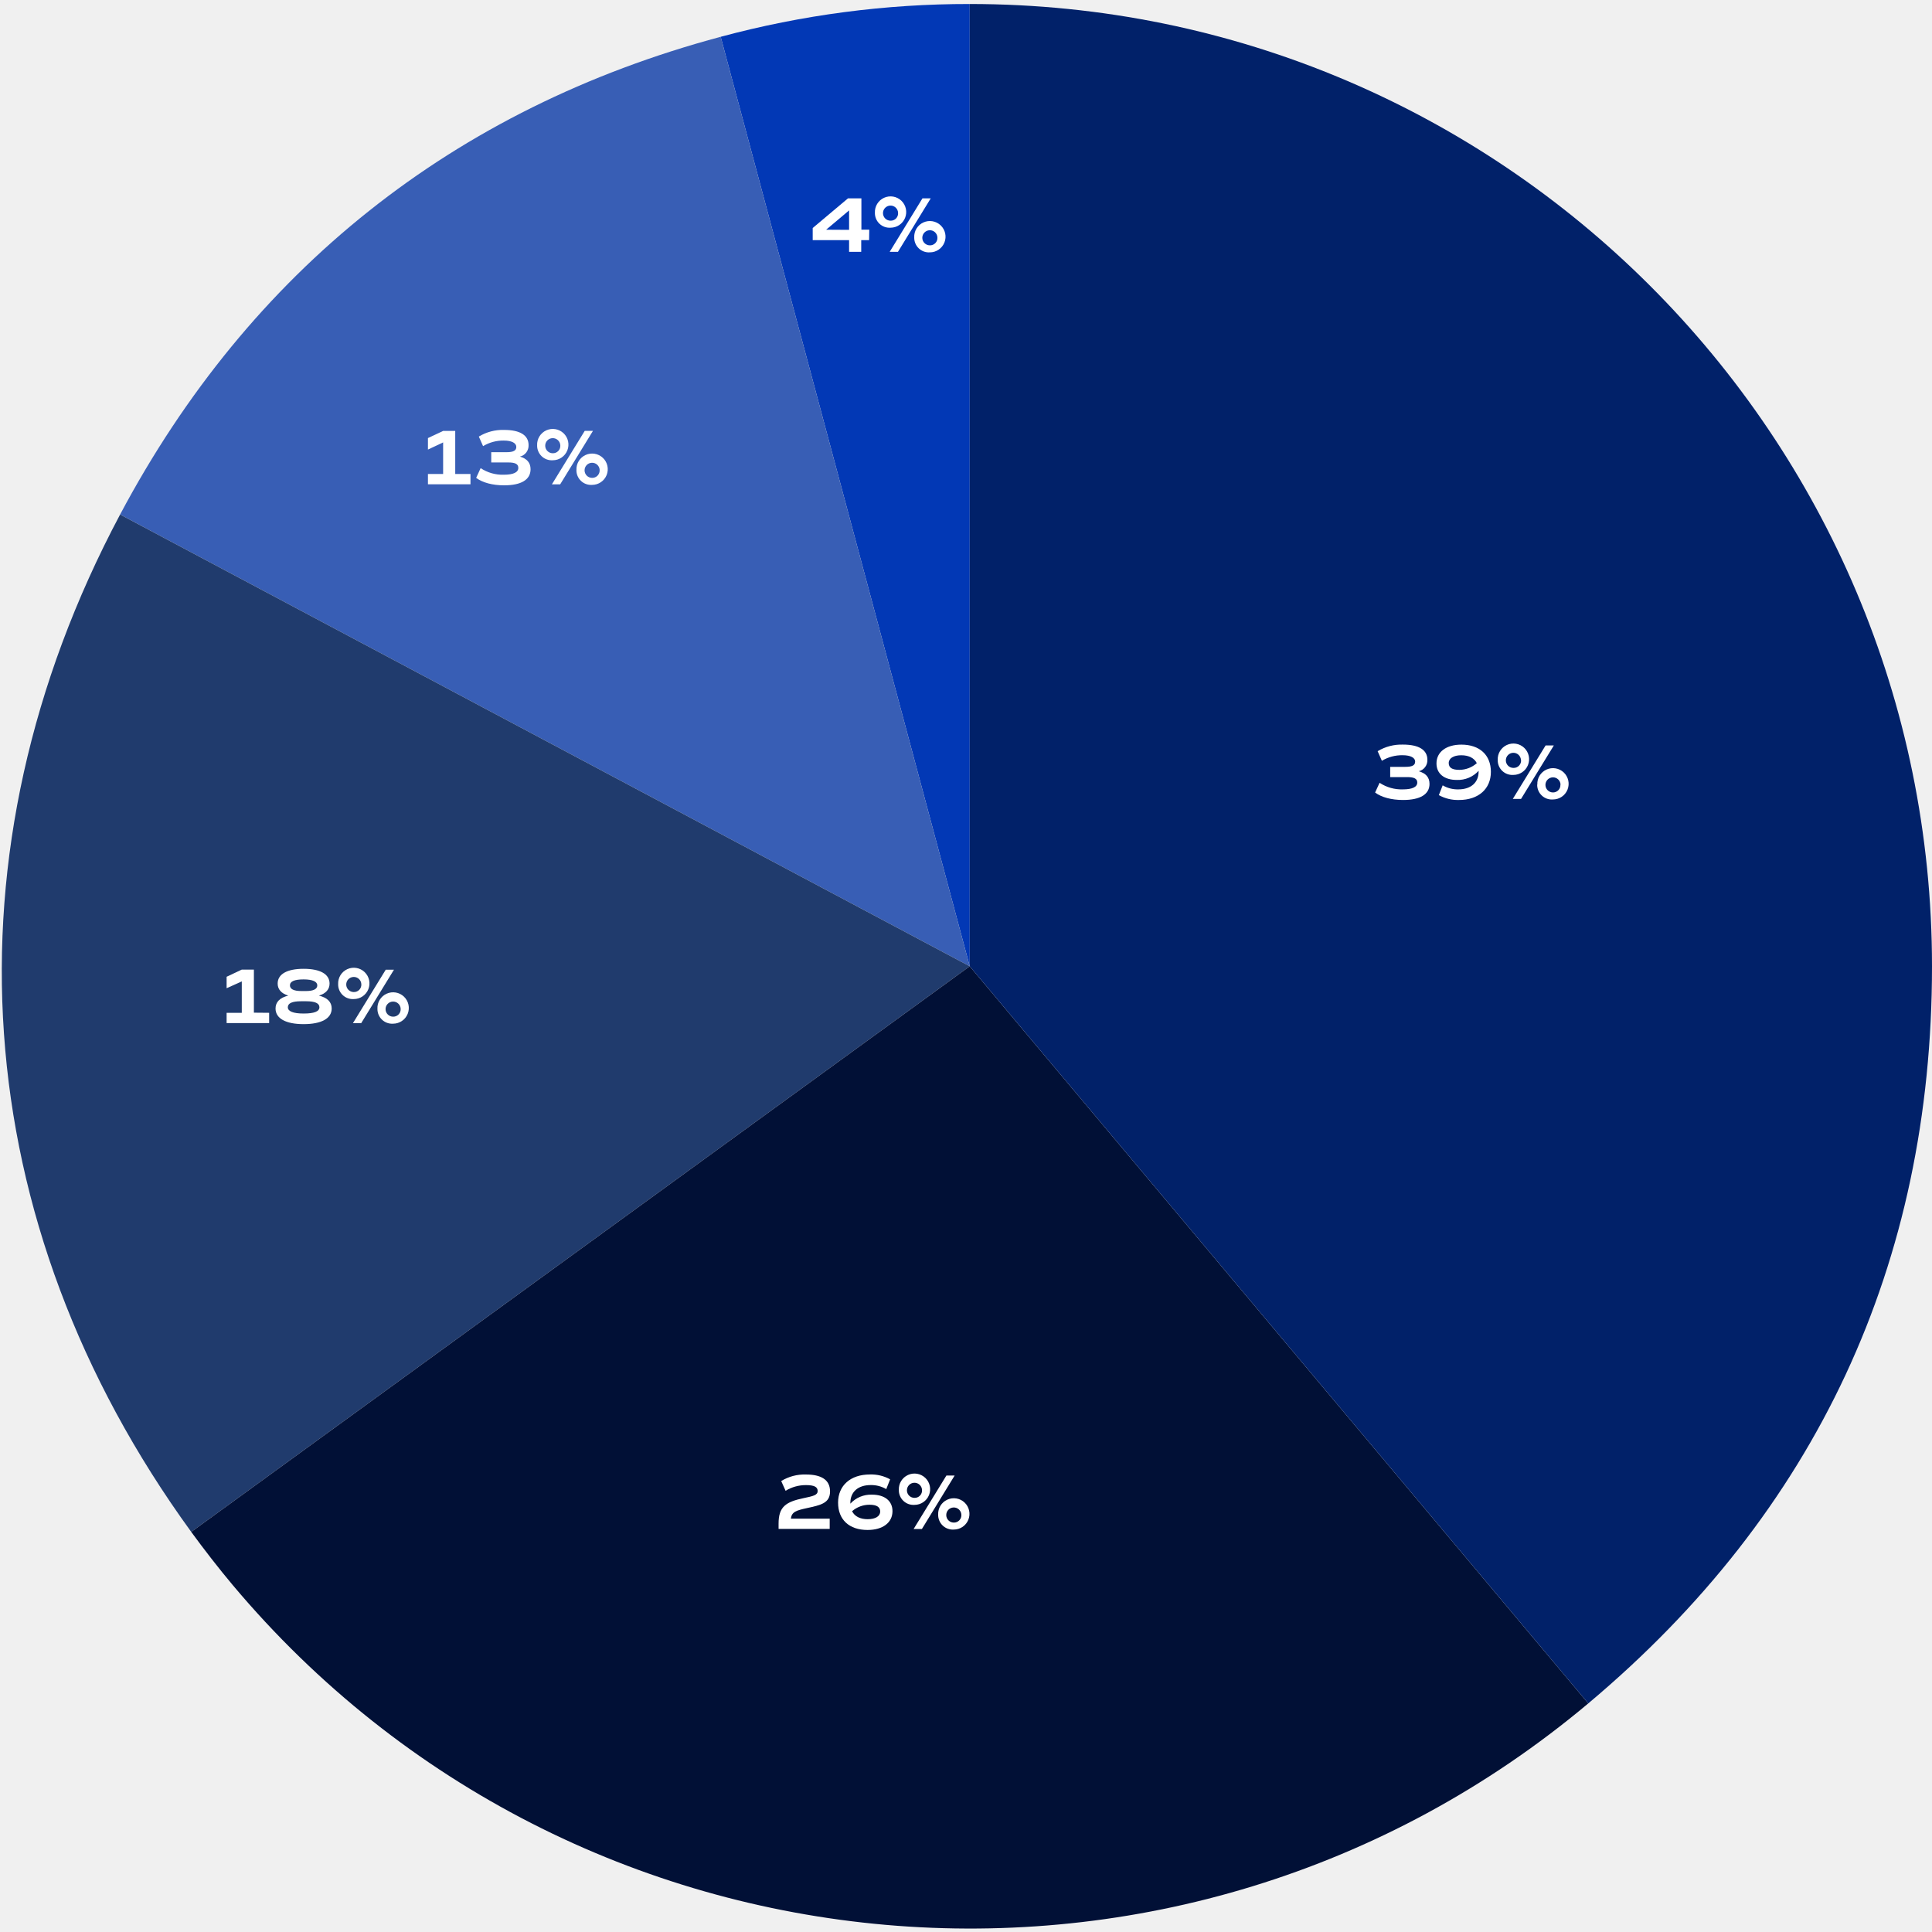
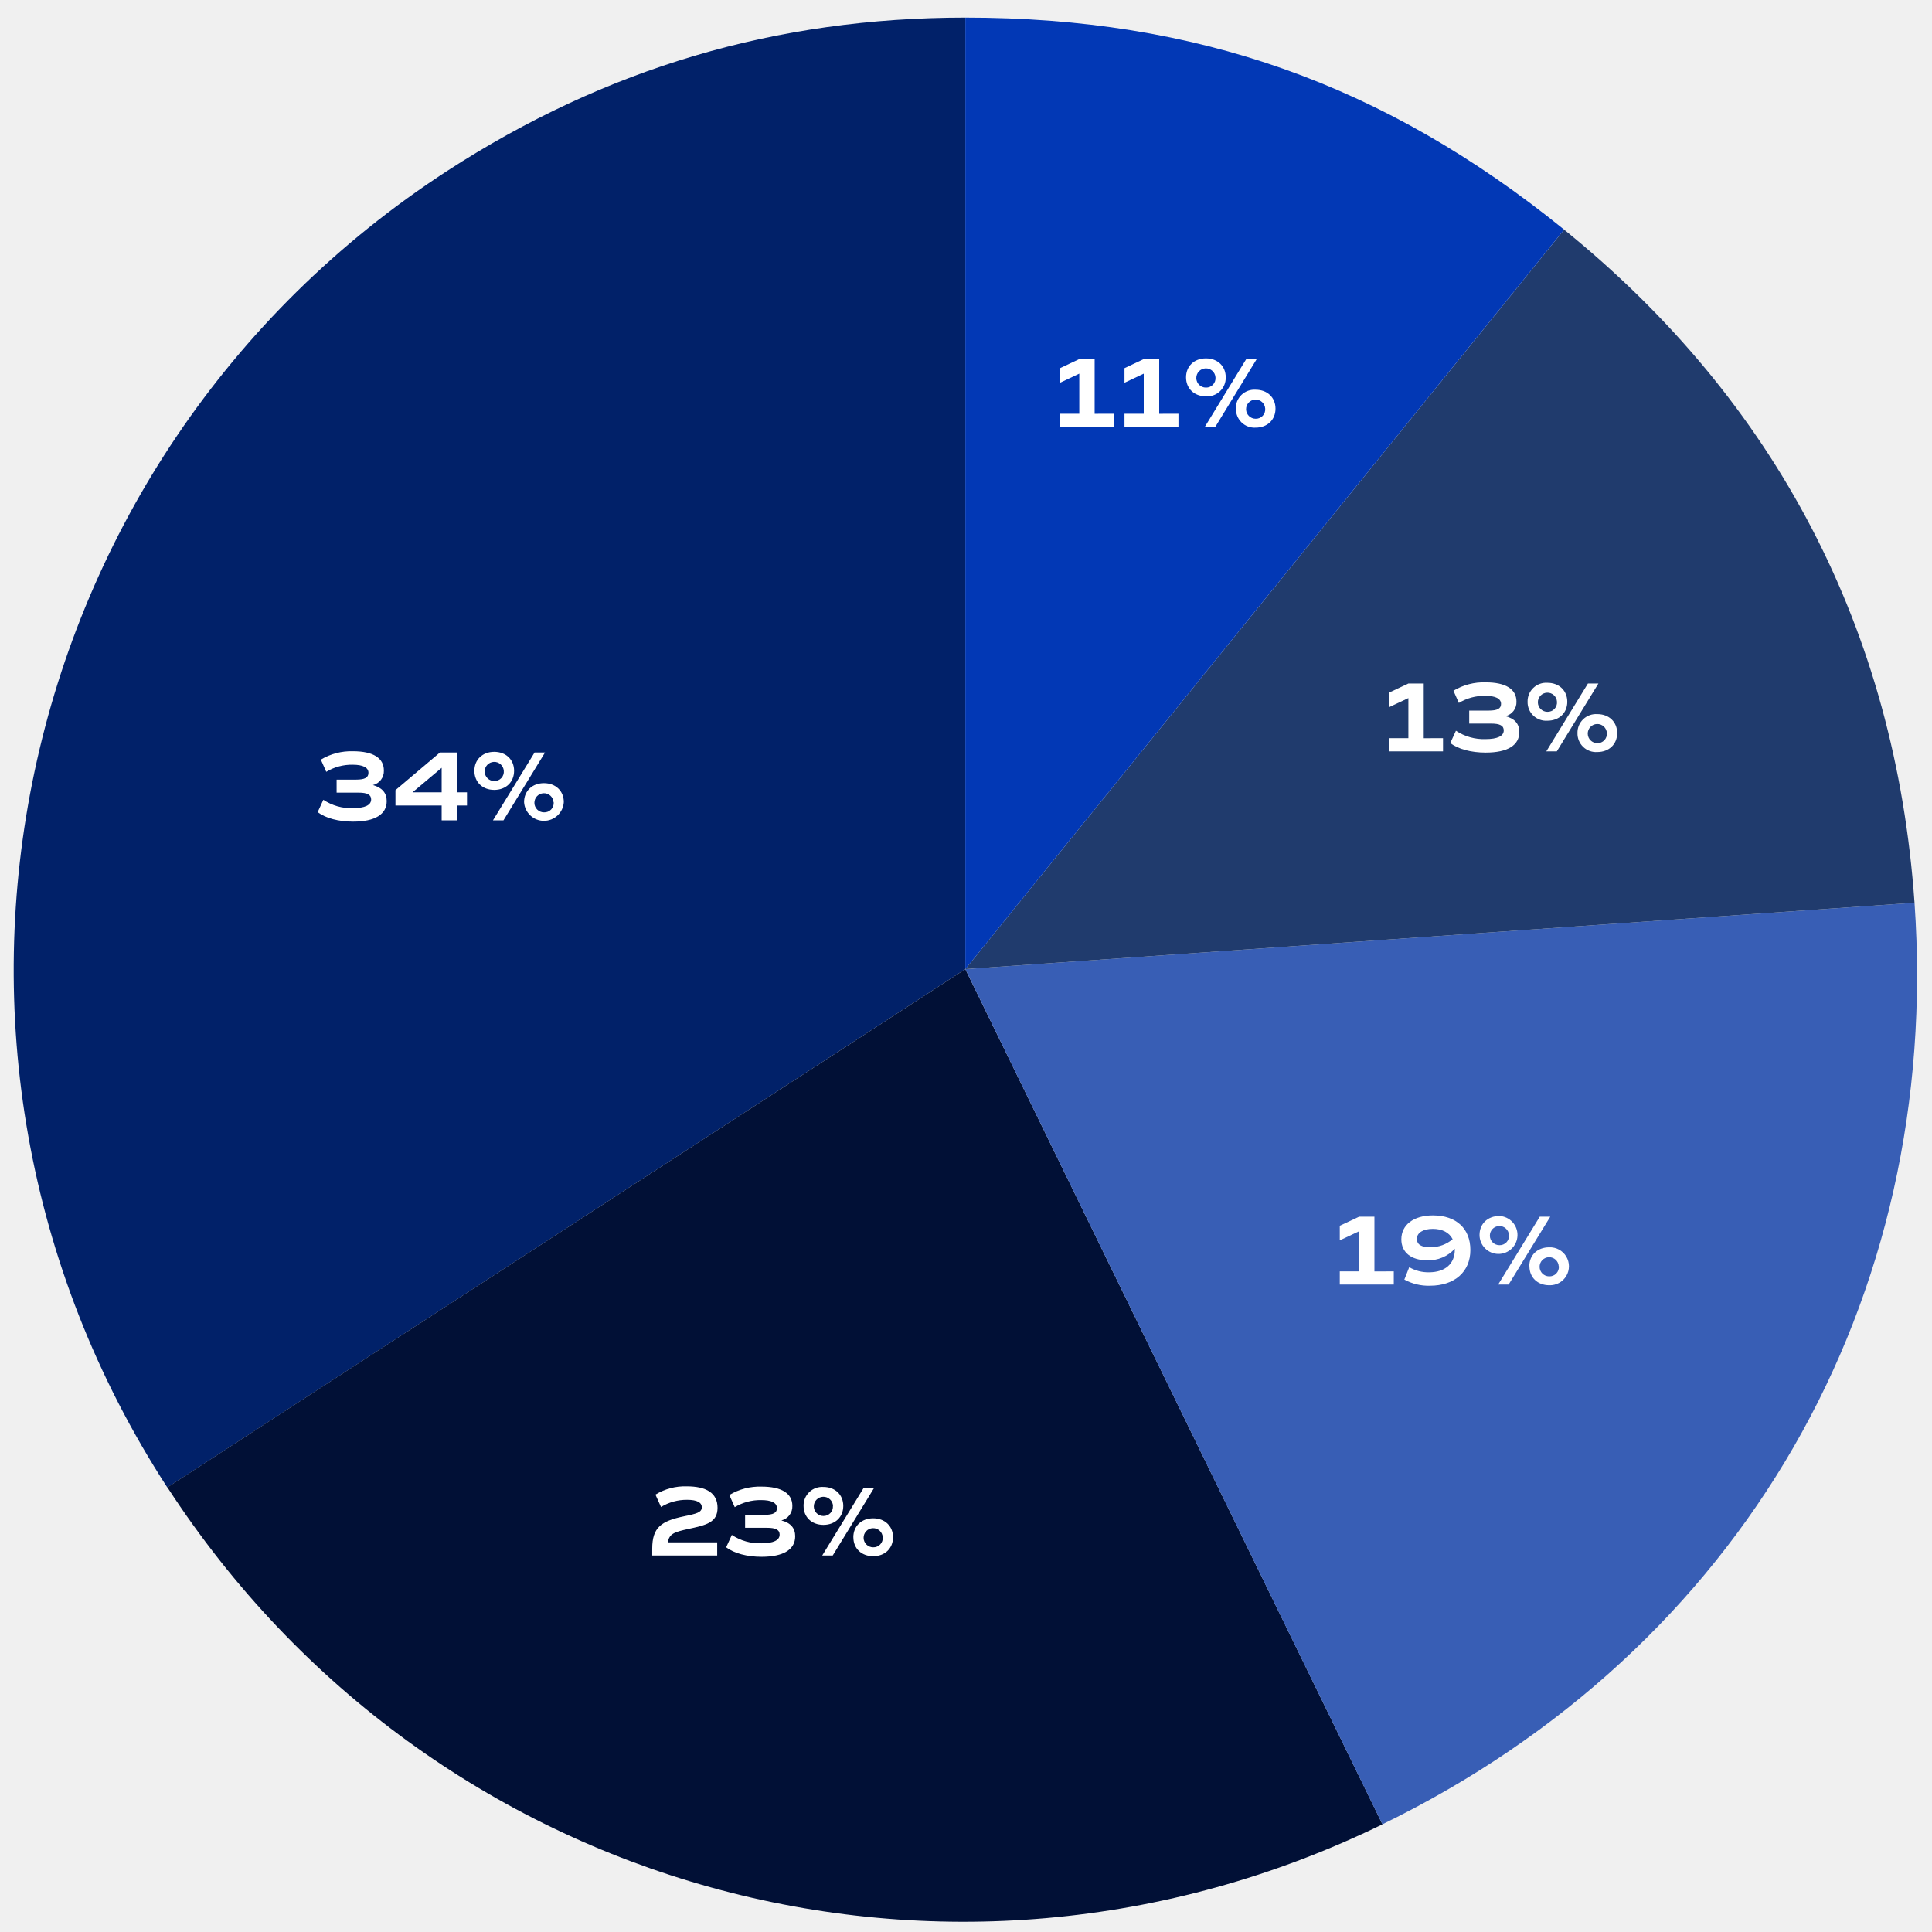
<svg xmlns="http://www.w3.org/2000/svg" id="Layer_1" data-name="Layer 1" viewBox="0 0 565 565">
  <defs>
-     <style>.cls-1{fill:#0238b5;}.cls-2{fill:#385eb5;}.cls-3{fill:#203b6d;}.cls-4{fill:#011036;}.cls-5{fill:#012169;}.cls-6{fill:#fff;}</style>
+     <style>.cls-1{fill:#012169;}.cls-2{fill:#011036;}.cls-3{fill:#385eb5;}.cls-4{fill:#203b6d;}.cls-5{fill:#0238b5;}.cls-6{fill:#fff;}</style>
  </defs>
-   <path class="cls-1" d="M283.59,282.58,210.76,10.76a278.6,278.6,0,0,1,72.83-9.59Z" />
-   <path class="cls-2" d="M283.59,282.58,35.12,150.47C73.07,79.11,132.7,31.68,210.76,10.76Z" />
-   <path class="cls-3" d="M283.59,282.58,55.93,448C-9.84,357.46-17.41,249.27,35.12,150.47Z" />
-   <path class="cls-4" d="M283.59,282.58,464.48,498.15C345.42,598.05,167.92,582.52,68,463.47,64,458.71,59.58,453,55.93,448Z" />
-   <path class="cls-5" d="M283.59,282.58V1.17C439,1.17,565,127.16,565,282.58c0,87-33.85,159.63-100.52,215.57Z" />
-   <path class="cls-6" d="M254.16,70.22h-2.3v3.43h-3.55V70.22H237.67V66.68L248,58h3.91v9.17h2.3Zm-5.85-3V61.53l-6.71,5.65Z" />
-   <path class="cls-6" d="M255.86,62.22a4.58,4.58,0,1,1,4.58,4.37A4.28,4.28,0,0,1,255.86,62.22Zm6.78,0a2.21,2.21,0,1,0-2.2,2.32A2.15,2.15,0,0,0,262.64,62.22ZM269.77,58h2.42L262.6,73.65h-2.42Zm-2.41,11.43a4.58,4.58,0,1,1,4.57,4.37A4.28,4.28,0,0,1,267.36,69.44Zm6.78,0a2.21,2.21,0,1,0-2.21,2.32A2.16,2.16,0,0,0,274.14,69.44Z" />
-   <path class="cls-6" d="M137.59,138.62v3H125.15v-3h4.44v-9.24l-4.44,2.09v-3.36l4.44-2.09h3.54v12.6Z" />
-   <path class="cls-6" d="M155.16,137.22c0,3.06-2.71,4.71-7.75,4.71-3.35,0-6.3-.78-8.16-2.18l1.31-2.85a11.52,11.52,0,0,0,6.81,1.93c2.73,0,4.21-.69,4.21-2,0-1.11-.88-1.59-2.92-1.59h-5v-3h4.48c2,0,2.85-.46,2.85-1.54s-1.24-1.86-3.65-1.86a11.37,11.37,0,0,0-6.07,1.63l-1.24-2.8a13.48,13.48,0,0,1,7.42-1.94c4.65,0,7.13,1.57,7.13,4.44a3.3,3.3,0,0,1-2.53,3.36C154.1,134.11,155.16,135.33,155.16,137.22Z" />
-   <path class="cls-6" d="M157.08,130.23a4.58,4.58,0,1,1,4.57,4.37A4.28,4.28,0,0,1,157.08,130.23Zm6.78,0a2.21,2.21,0,1,0-2.21,2.32A2.16,2.16,0,0,0,163.86,130.23ZM171,126h2.41l-9.59,15.64H161.4Zm-2.42,11.43a4.58,4.58,0,1,1,4.58,4.37A4.28,4.28,0,0,1,168.57,137.45Zm6.79,0a2.21,2.21,0,1,0-2.21,2.32A2.16,2.16,0,0,0,175.36,137.45Z" />
-   <path class="cls-6" d="M78.71,296.19v3H66.27v-3h4.44V287L66.27,289v-3.35l4.44-2.1h3.54v12.6Z" />
-   <path class="cls-6" d="M97,294.93c0,2.92-3,4.57-8.21,4.57s-8.21-1.65-8.21-4.57c0-1.91,1.29-3.17,3.72-3.77-2-.62-3.1-1.82-3.1-3.52,0-2.76,2.74-4.32,7.59-4.32s7.59,1.56,7.59,4.32c0,1.7-1.09,2.9-3.11,3.52C95.71,291.76,97,293,97,294.93Zm-3.59-.37c0-1.17-1.29-1.75-3.89-1.75H88.05c-2.6,0-3.88.58-3.88,1.75s1.51,1.84,4.62,1.84S93.41,295.8,93.41,294.56Zm-8.62-6.39c0,1.08,1.15,1.65,3.26,1.65h1.47c2.12,0,3.27-.57,3.27-1.65s-1.31-1.75-4-1.75S84.79,287,84.79,288.17Z" />
-   <path class="cls-6" d="M98.89,287.8a4.58,4.58,0,1,1,4.57,4.37A4.28,4.28,0,0,1,98.89,287.8Zm6.78,0a2.21,2.21,0,1,0-2.21,2.32A2.16,2.16,0,0,0,105.67,287.8Zm7.13-4.21h2.41l-9.59,15.64h-2.41ZM110.38,295a4.59,4.59,0,1,1,4.58,4.37A4.29,4.29,0,0,1,110.38,295Zm6.79,0a2.21,2.21,0,1,0-2.21,2.32A2.16,2.16,0,0,0,117.17,295Z" />
-   <path class="cls-6" d="M231.28,444.12h11.36v3H227.69v-1.54c0-4.9,2.05-6.37,7.36-7.47,2.78-.58,4.07-.88,4.07-2.07s-1-1.73-3.38-1.73a11.32,11.32,0,0,0-6,1.66l-1.28-2.85a13,13,0,0,1,7.22-1.91c4.46,0,7.06,1.52,7.06,4.94s-2.65,4-6.83,4.9C232.87,441.72,231.53,442.12,231.28,444.12Z" />
-   <path class="cls-6" d="M261,441.93c0,3.36-2.85,5.5-7.29,5.5-5.36,0-8.62-3-8.62-8s3.63-8.23,9.31-8.23a11.46,11.46,0,0,1,5.91,1.42l-1.13,2.86a8.64,8.64,0,0,0-4.57-1.18c-3.68,0-5.93,2-5.93,5.2v.23A8.18,8.18,0,0,1,255,437.1C258.74,437.1,261,438.94,261,441.93Zm-3.59.12c0-1.31-1-2-3.12-2a7.78,7.78,0,0,0-5.11,1.89c.76,1.52,2.35,2.34,4.58,2.34S257.4,443.43,257.4,442.05Z" />
-   <path class="cls-6" d="M262.86,435.72a4.58,4.58,0,1,1,4.57,4.37A4.28,4.28,0,0,1,262.86,435.72Zm6.78,0a2.21,2.21,0,1,0-2.21,2.32A2.15,2.15,0,0,0,269.64,435.72Zm7.13-4.21h2.41l-9.58,15.64h-2.42Zm-2.41,11.43a4.58,4.58,0,1,1,4.57,4.37A4.28,4.28,0,0,1,274.36,442.94Zm6.78,0a2.21,2.21,0,1,0-2.21,2.33A2.16,2.16,0,0,0,281.14,442.94Z" />
-   <path class="cls-6" d="M418.05,229.24c0,3.06-2.71,4.71-7.75,4.71-3.35,0-6.3-.78-8.16-2.18l1.31-2.85a11.62,11.62,0,0,0,6.81,1.93c2.74,0,4.21-.69,4.21-2,0-1.11-.88-1.59-2.92-1.59h-5v-3H411c2,0,2.85-.46,2.85-1.54s-1.25-1.86-3.66-1.86a11.37,11.37,0,0,0-6.07,1.63l-1.24-2.81a13.56,13.56,0,0,1,7.42-1.93c4.65,0,7.13,1.57,7.13,4.44a3.3,3.3,0,0,1-2.53,3.36C417,226.13,418.05,227.35,418.05,229.24Z" />
-   <path class="cls-6" d="M436,225.72c0,5-3.64,8.23-9.32,8.23a11.45,11.45,0,0,1-5.9-1.42l1.12-2.86a8.65,8.65,0,0,0,4.58,1.18c3.68,0,5.93-2,5.93-5.2v-.23a8.2,8.2,0,0,1-6.37,2.67c-3.7,0-5.95-1.84-5.95-4.83,0-3.36,2.85-5.5,7.29-5.5C432.68,217.76,436,220.78,436,225.72Zm-4.1-2.51c-.75-1.51-2.34-2.34-4.57-2.34s-3.66.89-3.66,2.27,1,2,3.13,2A7.76,7.76,0,0,0,431.85,223.21Z" />
-   <path class="cls-6" d="M438,222.25a4.59,4.59,0,1,1,4.58,4.37A4.28,4.28,0,0,1,438,222.25Zm6.79,0a2.21,2.21,0,1,0-2.21,2.32A2.16,2.16,0,0,0,444.83,222.25ZM452,218h2.41l-9.59,15.64h-2.41Zm-2.42,11.43a4.58,4.58,0,1,1,4.58,4.37A4.28,4.28,0,0,1,449.54,229.47Zm6.79,0a2.21,2.21,0,1,0-2.21,2.32A2.16,2.16,0,0,0,456.33,229.47Z" />
+   <path class="cls-1" d="M282.3,283.41,48.93,435C-34.77,306.07,1.86,133.74,130.75,50,177.15,19.91,227,5.15,282.3,5.15Z" />
+   <path class="cls-2" d="M282.3,283.41l122,250.1c-127.07,62-278.34,20-355.35-98.55Z" />
+   <path class="cls-3" d="M282.3,283.41,559.89,264C568,380.51,509.26,482.31,404.28,533.51Z" />
+   <path class="cls-4" d="M282.3,283.41,457.42,67.16c62.1,50.29,96.89,117.12,102.47,196.84Z" />
+   <path class="cls-5" d="M282.3,283.41V5.15c67.62,0,122.57,19.45,175.12,62Z" />
+   <path class="cls-6" d="M113.09,234.28c0,3.88-3.44,6-9.83,6-4.26,0-8-1-10.36-2.77l1.66-3.62a14.61,14.61,0,0,0,8.64,2.45c3.47,0,5.34-.87,5.34-2.54,0-1.4-1.11-2-3.71-2H98.44V228h5.69c2.54,0,3.62-.58,3.62-2,0-1.54-1.58-2.36-4.64-2.36a14.47,14.47,0,0,0-7.7,2.07l-1.58-3.56a17.21,17.21,0,0,1,9.43-2.45c5.89,0,9,2,9,5.63a4.2,4.2,0,0,1-3.21,4.26C111.75,230.34,113.09,231.89,113.09,234.28Z" />
+   <path class="cls-6" d="M136.57,235.56h-2.92v4.35h-4.49v-4.35H115.65v-4.49l13-11h5v11.64h2.92Zm-7.41-3.85v-7.17l-8.52,7.17Z" />
+   <path class="cls-6" d="M138.73,225.41c0-3.27,2.39-5.54,5.8-5.54s5.81,2.27,5.81,5.54S148,231,144.53,231,138.73,228.68,138.73,225.41Zm8.6,0a2.8,2.8,0,1,0-2.8,3A2.73,2.73,0,0,0,147.33,225.41Zm9-5.34h3.06l-12.16,19.84h-3.07Zm-3.07,14.5c0-3.27,2.4-5.54,5.81-5.54s5.81,2.27,5.81,5.54a5.82,5.82,0,0,1-11.62,0Zm8.61,0a2.8,2.8,0,1,0-2.8,3A2.73,2.73,0,0,0,161.92,234.57Z" />
+   <path class="cls-6" d="M195.33,451.05h14.41v3.85h-19v-2c0-6.21,2.6-8.08,9.34-9.48,3.53-.73,5.16-1.11,5.16-2.63,0-1.34-1.31-2.18-4.28-2.18a14.38,14.38,0,0,0-7.65,2.1l-1.63-3.62a16.52,16.52,0,0,1,9.16-2.42c5.66,0,9,1.92,9,6.27s-3.36,5.08-8.67,6.22C197.34,448,195.65,448.51,195.33,451.05Z" />
+   <path class="cls-6" d="M232.55,449.27c0,3.88-3.44,6-9.83,6-4.26,0-8-1-10.36-2.77l1.66-3.62a14.7,14.7,0,0,0,8.64,2.45c3.47,0,5.34-.88,5.34-2.54,0-1.4-1.11-2-3.71-2H217.9V443h5.69c2.54,0,3.62-.58,3.62-1.95,0-1.55-1.57-2.36-4.64-2.36a14.47,14.47,0,0,0-7.7,2.07l-1.58-3.56a17.21,17.21,0,0,1,9.43-2.45c5.89,0,9,2,9,5.63a4.2,4.2,0,0,1-3.21,4.26C231.21,445.33,232.55,446.87,232.55,449.27Z" />
+   <path class="cls-6" d="M235,440.4a5.43,5.43,0,0,1,5.8-5.55c3.42,0,5.81,2.28,5.81,5.55s-2.39,5.54-5.81,5.54S235,443.67,235,440.4Zm8.61,0a2.81,2.81,0,1,0-2.81,2.94A2.74,2.74,0,0,0,243.58,440.4Zm9-5.34h3.06L243.52,454.9h-3.07Zm-3.06,14.5c0-3.27,2.39-5.54,5.8-5.54s5.81,2.27,5.81,5.54-2.39,5.54-5.81,5.54S249.56,452.83,249.56,449.56Zm8.6,0a2.8,2.8,0,1,0-2.8,2.94A2.73,2.73,0,0,0,258.16,449.56Z" />
+   <path class="cls-6" d="M407.6,371.8v3.85H391.81V371.8h5.64V360.08l-5.64,2.65v-4.26l5.64-2.65h4.49v16Z" />
+   <path class="cls-6" d="M430,365.56c0,6.36-4.61,10.44-11.82,10.44a14.59,14.59,0,0,1-7.49-1.8l1.43-3.62a11,11,0,0,0,5.8,1.49c4.67,0,7.53-2.48,7.53-6.6v-.29a10.37,10.37,0,0,1-8.08,3.38c-4.7,0-7.56-2.33-7.56-6.12,0-4.26,3.62-7,9.25-7C425.89,355.46,430,359.29,430,365.56Zm-5.19-3.18c-1-1.93-3-3-5.81-3s-4.64,1.14-4.64,2.89,1.32,2.48,4,2.48A9.94,9.94,0,0,0,424.84,362.38Z" />
+   <path class="cls-6" d="M432.68,361.15c0-3.26,2.4-5.54,5.81-5.54a5.55,5.55,0,1,1-5.81,5.54Zm8.61,0a2.8,2.8,0,1,0-2.8,3A2.73,2.73,0,0,0,441.29,361.15Zm9-5.33h3.07l-12.17,19.83h-3.06Zm-3.06,14.5c0-3.27,2.39-5.55,5.81-5.55a5.55,5.55,0,1,1,0,11.09C449.66,375.86,447.27,373.58,447.27,370.32Zm8.61,0a2.8,2.8,0,1,0-2.8,2.94A2.73,2.73,0,0,0,455.88,370.32Z" />
+   <path class="cls-6" d="M422,215.87v3.86H406.24v-3.86h5.63V204.15l-5.63,2.65v-4.26l5.63-2.65h4.49v16Z" />
+   <path class="cls-6" d="M444.31,214.09c0,3.88-3.44,6-9.83,6-4.26,0-8-1-10.36-2.78l1.66-3.61a14.7,14.7,0,0,0,8.64,2.45c3.47,0,5.34-.88,5.34-2.54,0-1.4-1.11-2-3.71-2h-6.39v-3.8h5.69c2.54,0,3.62-.58,3.62-1.95,0-1.55-1.58-2.37-4.64-2.37a14.39,14.39,0,0,0-7.7,2.08L425.05,202a17.12,17.12,0,0,1,9.43-2.45c5.89,0,9,2,9,5.63a4.2,4.2,0,0,1-3.21,4.26C443,210.16,444.31,211.7,444.31,214.09Z" />
+   <path class="cls-6" d="M446.73,205.23a5.43,5.43,0,0,1,5.8-5.55c3.42,0,5.81,2.28,5.81,5.55s-2.39,5.54-5.81,5.54A5.43,5.43,0,0,1,446.73,205.23Zm8.6,0a2.8,2.8,0,1,0-2.8,2.94A2.73,2.73,0,0,0,455.33,205.23Zm9.05-5.34h3.06l-12.16,19.84h-3.07Zm-3.06,14.5a5.43,5.43,0,0,1,5.8-5.55c3.42,0,5.81,2.28,5.81,5.55s-2.39,5.54-5.81,5.54A5.43,5.43,0,0,1,461.32,214.39Zm8.6,0a2.8,2.8,0,1,0-2.8,2.94A2.74,2.74,0,0,0,469.92,214.39Z" />
+   <path class="cls-6" d="M325.73,121v3.85H310V121h5.63V109.27L310,111.93v-4.26l5.63-2.66h4.49v16Z" />
+   <path class="cls-6" d="M344.63,121v3.85H328.85V121h5.63V109.27l-5.63,2.66v-4.26l5.63-2.66H339v16Z" />
+   <path class="cls-6" d="M346.85,110.35c0-3.27,2.39-5.54,5.81-5.54s5.8,2.27,5.8,5.54a5.43,5.43,0,0,1-5.8,5.55C349.24,115.9,346.85,113.62,346.85,110.35Zm8.61,0a2.81,2.81,0,1,0-2.8,3A2.73,2.73,0,0,0,355.46,110.35Zm9-5.34h3.06L355.4,124.85h-3.07Zm-3.06,14.5a5.43,5.43,0,0,1,5.8-5.54c3.42,0,5.81,2.28,5.81,5.54s-2.39,5.55-5.81,5.55A5.43,5.43,0,0,1,361.44,119.51Zm8.6,0a2.8,2.8,0,1,0-2.8,2.95A2.73,2.73,0,0,0,370,119.51Z" />
</svg>
